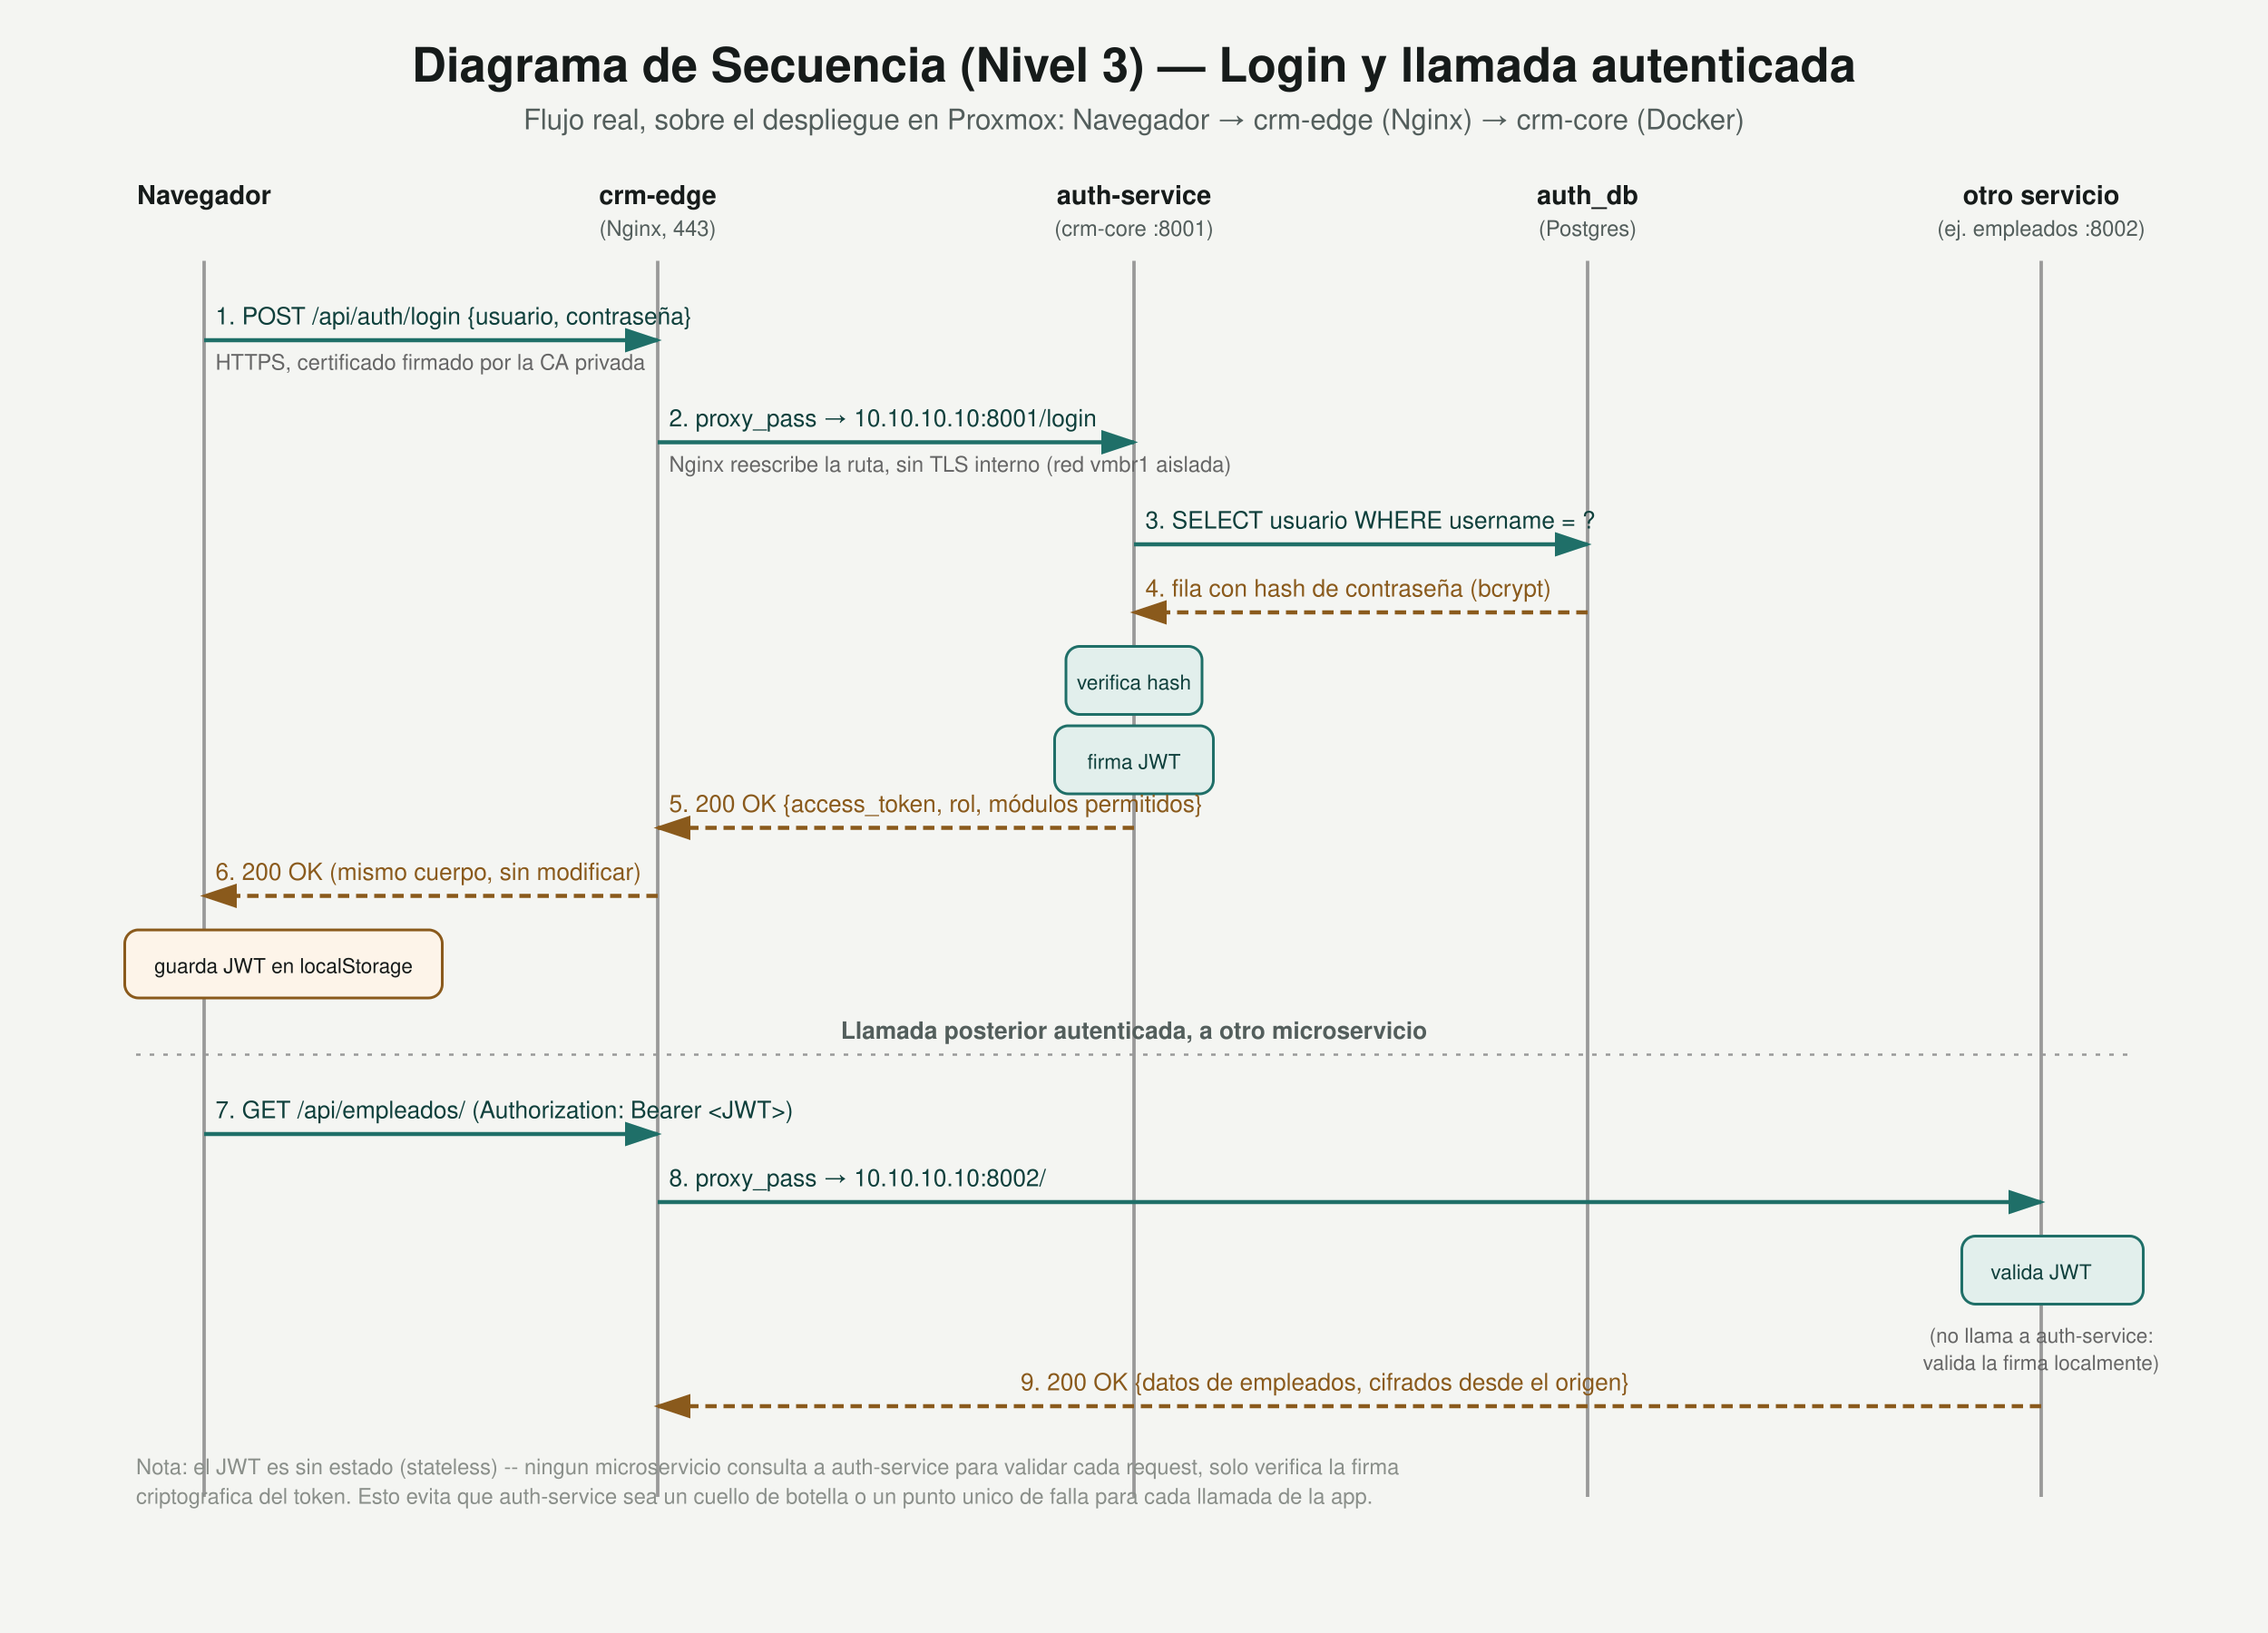
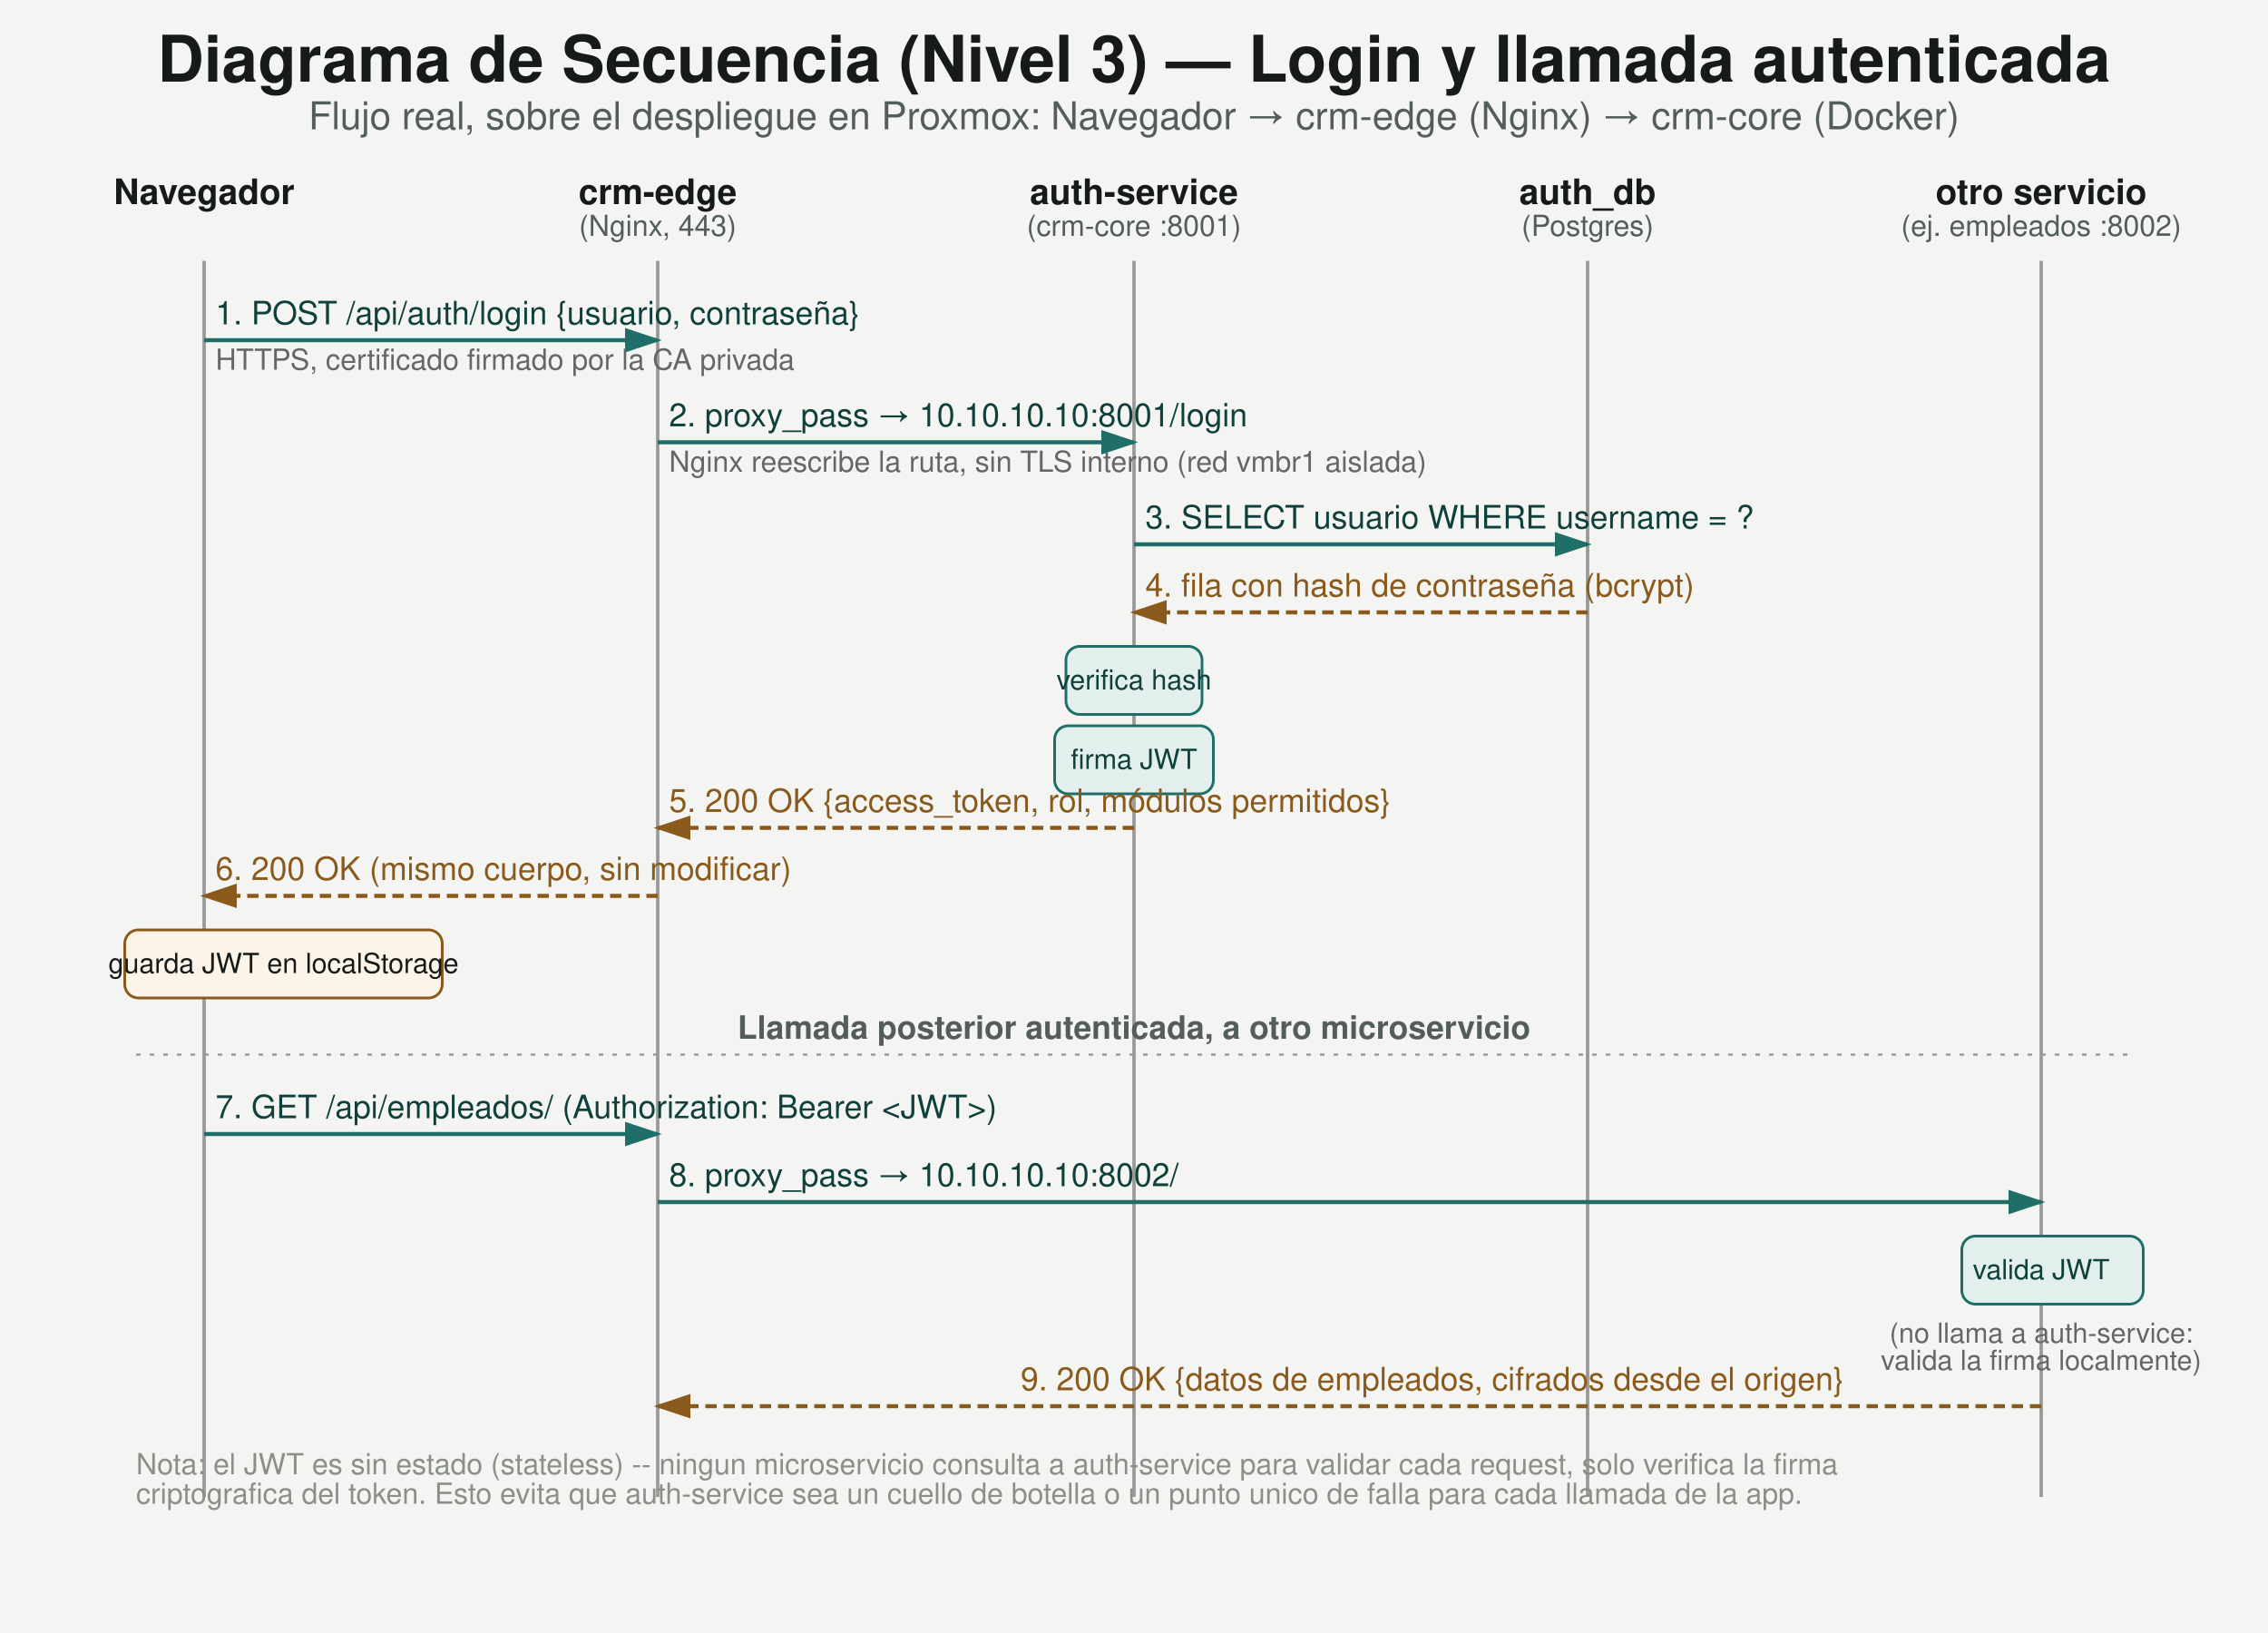
<svg xmlns="http://www.w3.org/2000/svg" viewBox="0 0 1000 720" font-family="Segoe UI, Helvetica, Arial, sans-serif">
  <rect x="0" y="0" width="1000" height="720" fill="#f4f5f2" />
-   <text x="500" y="36" text-anchor="middle" font-size="21" font-weight="700" fill="#161b1a">Diagrama de Secuencia (Nivel 3) — Login y llamada autenticada</text>
-   <text x="500" y="57" text-anchor="middle" font-size="12.5" fill="#535e5c">Flujo real, sobre el despliegue en Proxmox: Navegador → crm-edge (Nginx) → crm-core (Docker)</text>
-   <g font-size="11.5" font-weight="700" fill="#161b1a">
+   <text x="500" y="36" text-anchor="middle" font-size="28.4" font-weight="700" fill="#161b1a">Diagrama de Secuencia (Nivel 3) — Login y llamada autenticada</text>
+   <text x="500" y="57" text-anchor="middle" font-size="16.9" fill="#535e5c">Flujo real, sobre el despliegue en Proxmox: Navegador → crm-edge (Nginx) → crm-core (Docker)</text>
+   <g font-size="15.5" font-weight="700" fill="#161b1a">
    <text x="90" y="90" text-anchor="middle">Navegador</text>
    <text x="290" y="90" text-anchor="middle">crm-edge</text>
-     <text x="290" y="104" text-anchor="middle" font-size="9.5" font-weight="400" fill="#535e5c">(Nginx, 443)</text>
+     <text x="290" y="104" text-anchor="middle" font-size="12.8" font-weight="400" fill="#535e5c">(Nginx, 443)</text>
    <text x="500" y="90" text-anchor="middle">auth-service</text>
-     <text x="500" y="104" text-anchor="middle" font-size="9.5" font-weight="400" fill="#535e5c">(crm-core :8001)</text>
+     <text x="500" y="104" text-anchor="middle" font-size="12.8" font-weight="400" fill="#535e5c">(crm-core :8001)</text>
    <text x="700" y="90" text-anchor="middle">auth_db</text>
-     <text x="700" y="104" text-anchor="middle" font-size="9.5" font-weight="400" fill="#535e5c">(Postgres)</text>
+     <text x="700" y="104" text-anchor="middle" font-size="12.8" font-weight="400" fill="#535e5c">(Postgres)</text>
    <text x="900" y="90" text-anchor="middle">otro servicio</text>
-     <text x="900" y="104" text-anchor="middle" font-size="9.5" font-weight="400" fill="#535e5c">(ej. empleados :8002)</text>
+     <text x="900" y="104" text-anchor="middle" font-size="12.8" font-weight="400" fill="#535e5c">(ej. empleados :8002)</text>
  </g>
  <line x1="90" y1="115" x2="90" y2="660" stroke="#999" stroke-width="1.5" />
  <line x1="290" y1="115" x2="290" y2="660" stroke="#999" stroke-width="1.5" />
  <line x1="500" y1="115" x2="500" y2="660" stroke="#999" stroke-width="1.5" />
  <line x1="700" y1="115" x2="700" y2="660" stroke="#999" stroke-width="1.5" />
  <line x1="900" y1="115" x2="900" y2="660" stroke="#999" stroke-width="1.5" />
  <line x1="90" y1="150" x2="290" y2="150" stroke="#1f6f68" stroke-width="1.8" marker-end="url(#a1)" />
-   <text x="95" y="143" font-size="10.5" fill="#0f403c">1. POST /api/auth/login {usuario, contraseña}</text>
-   <text x="95" y="163" font-size="9.5" fill="#666">HTTPS, certificado firmado por la CA privada</text>
+   <text x="95" y="143" font-size="14.2" fill="#0f403c">1. POST /api/auth/login {usuario, contraseña}</text>
+   <text x="95" y="163" font-size="12.8" fill="#666">HTTPS, certificado firmado por la CA privada</text>
  <line x1="290" y1="195" x2="500" y2="195" stroke="#1f6f68" stroke-width="1.8" marker-end="url(#a1)" />
-   <text x="295" y="188" font-size="10.5" fill="#0f403c">2. proxy_pass → 10.10.10.10:8001/login</text>
-   <text x="295" y="208" font-size="9.5" fill="#666">Nginx reescribe la ruta, sin TLS interno (red vmbr1 aislada)</text>
+   <text x="295" y="188" font-size="14.2" fill="#0f403c">2. proxy_pass → 10.10.10.10:8001/login</text>
+   <text x="295" y="208" font-size="12.8" fill="#666">Nginx reescribe la ruta, sin TLS interno (red vmbr1 aislada)</text>
  <line x1="500" y1="240" x2="700" y2="240" stroke="#1f6f68" stroke-width="1.8" marker-end="url(#a1)" />
-   <text x="505" y="233" font-size="10.5" fill="#0f403c">3. SELECT usuario WHERE username = ?</text>
+   <text x="505" y="233" font-size="14.2" fill="#0f403c">3. SELECT usuario WHERE username = ?</text>
  <line x1="700" y1="270" x2="500" y2="270" stroke="#8a5a1c" stroke-width="1.8" stroke-dasharray="5,3" marker-end="url(#a2)" />
-   <text x="505" y="263" font-size="10.5" fill="#8a5a1c">4. fila con hash de contraseña (bcrypt)</text>
+   <text x="505" y="263" font-size="14.2" fill="#8a5a1c">4. fila con hash de contraseña (bcrypt)</text>
  <rect x="470" y="285" width="60" height="30" rx="6" fill="#e2efec" stroke="#1f6f68" stroke-width="1.2" />
-   <text x="500" y="304" text-anchor="middle" font-size="9" fill="#0f403c">verifica hash</text>
+   <text x="500" y="304" text-anchor="middle" font-size="12.2" fill="#0f403c">verifica hash</text>
  <rect x="465" y="320" width="70" height="30" rx="6" fill="#e2efec" stroke="#1f6f68" stroke-width="1.2" />
-   <text x="500" y="339" text-anchor="middle" font-size="9" fill="#0f403c">firma JWT</text>
+   <text x="500" y="339" text-anchor="middle" font-size="12.2" fill="#0f403c">firma JWT</text>
  <line x1="500" y1="365" x2="290" y2="365" stroke="#8a5a1c" stroke-width="1.8" stroke-dasharray="5,3" marker-end="url(#a2)" />
-   <text x="295" y="358" font-size="10.5" fill="#8a5a1c">5. 200 OK {access_token, rol, módulos permitidos}</text>
+   <text x="295" y="358" font-size="14.2" fill="#8a5a1c">5. 200 OK {access_token, rol, módulos permitidos}</text>
  <line x1="290" y1="395" x2="90" y2="395" stroke="#8a5a1c" stroke-width="1.8" stroke-dasharray="5,3" marker-end="url(#a2)" />
-   <text x="95" y="388" font-size="10.5" fill="#8a5a1c">6. 200 OK (mismo cuerpo, sin modificar)</text>
+   <text x="95" y="388" font-size="14.2" fill="#8a5a1c">6. 200 OK (mismo cuerpo, sin modificar)</text>
  <rect x="55" y="410" width="140" height="30" rx="6" fill="#fdf4e9" stroke="#8a5a1c" stroke-width="1.2" />
-   <text x="125" y="429" text-anchor="middle" font-size="9" fill="#161b1a">guarda JWT en localStorage</text>
+   <text x="125" y="429" text-anchor="middle" font-size="12.2" fill="#161b1a">guarda JWT en localStorage</text>
  <line x1="60" y1="465" x2="940" y2="465" stroke="#999" stroke-width="1" stroke-dasharray="2,4" />
-   <text x="500" y="458" text-anchor="middle" font-size="10.5" font-weight="700" fill="#535e5c">Llamada posterior autenticada, a otro microservicio</text>
+   <text x="500" y="458" text-anchor="middle" font-size="14.2" font-weight="700" fill="#535e5c">Llamada posterior autenticada, a otro microservicio</text>
  <line x1="90" y1="500" x2="290" y2="500" stroke="#1f6f68" stroke-width="1.8" marker-end="url(#a1)" />
-   <text x="95" y="493" font-size="10.5" fill="#0f403c">7. GET /api/empleados/  (Authorization: Bearer &lt;JWT&gt;)</text>
+   <text x="95" y="493" font-size="14.2" fill="#0f403c">7. GET /api/empleados/  (Authorization: Bearer &lt;JWT&gt;)</text>
  <line x1="290" y1="530" x2="900" y2="530" stroke="#1f6f68" stroke-width="1.8" marker-end="url(#a1)" />
-   <text x="295" y="523" font-size="10.5" fill="#0f403c">8. proxy_pass → 10.10.10.10:8002/</text>
+   <text x="295" y="523" font-size="14.2" fill="#0f403c">8. proxy_pass → 10.10.10.10:8002/</text>
  <rect x="865" y="545" width="80" height="30" rx="6" fill="#e2efec" stroke="#1f6f68" stroke-width="1.2" />
-   <text x="900" y="564" text-anchor="middle" font-size="9" fill="#0f403c">valida JWT</text>
-   <text x="900" y="592" text-anchor="middle" font-size="9" fill="#666">(no llama a auth-service:</text>
-   <text x="900" y="604" text-anchor="middle" font-size="9" fill="#666">valida la firma localmente)</text>
+   <text x="900" y="564" text-anchor="middle" font-size="12.2" fill="#0f403c">valida JWT</text>
+   <text x="900" y="592" text-anchor="middle" font-size="12.2" fill="#666">(no llama a auth-service:</text>
+   <text x="900" y="604" text-anchor="middle" font-size="12.2" fill="#666">valida la firma localmente)</text>
  <line x1="900" y1="620" x2="290" y2="620" stroke="#8a5a1c" stroke-width="1.8" stroke-dasharray="5,3" marker-end="url(#a2)" />
-   <text x="450" y="613" font-size="10.5" fill="#8a5a1c">9. 200 OK {datos de empleados, cifrados desde el origen}</text>
+   <text x="450" y="613" font-size="14.2" fill="#8a5a1c">9. 200 OK {datos de empleados, cifrados desde el origen}</text>
  <defs>
    <marker id="a1" markerWidth="10" markerHeight="10" refX="8" refY="3" orient="auto" markerUnits="strokeWidth">
      <path d="M0,0 L0,6 L9,3 z" fill="#1f6f68" />
    </marker>
    <marker id="a2" markerWidth="10" markerHeight="10" refX="8" refY="3" orient="auto" markerUnits="strokeWidth">
      <path d="M0,0 L0,6 L9,3 z" fill="#8a5a1c" />
    </marker>
  </defs>
-   <text x="60" y="650" font-size="9.5" fill="#8a8f8a">Nota: el JWT es sin estado (stateless) -- ningun microservicio consulta a auth-service para validar cada request, solo verifica la firma</text>
-   <text x="60" y="663" font-size="9.5" fill="#8a8f8a">criptografica del token. Esto evita que auth-service sea un cuello de botella o un punto unico de falla para cada llamada de la app.</text>
+   <text x="60" y="650" font-size="12.8" fill="#8a8f8a">Nota: el JWT es sin estado (stateless) -- ningun microservicio consulta a auth-service para validar cada request, solo verifica la firma</text>
+   <text x="60" y="663" font-size="12.8" fill="#8a8f8a">criptografica del token. Esto evita que auth-service sea un cuello de botella o un punto unico de falla para cada llamada de la app.</text>
</svg>
